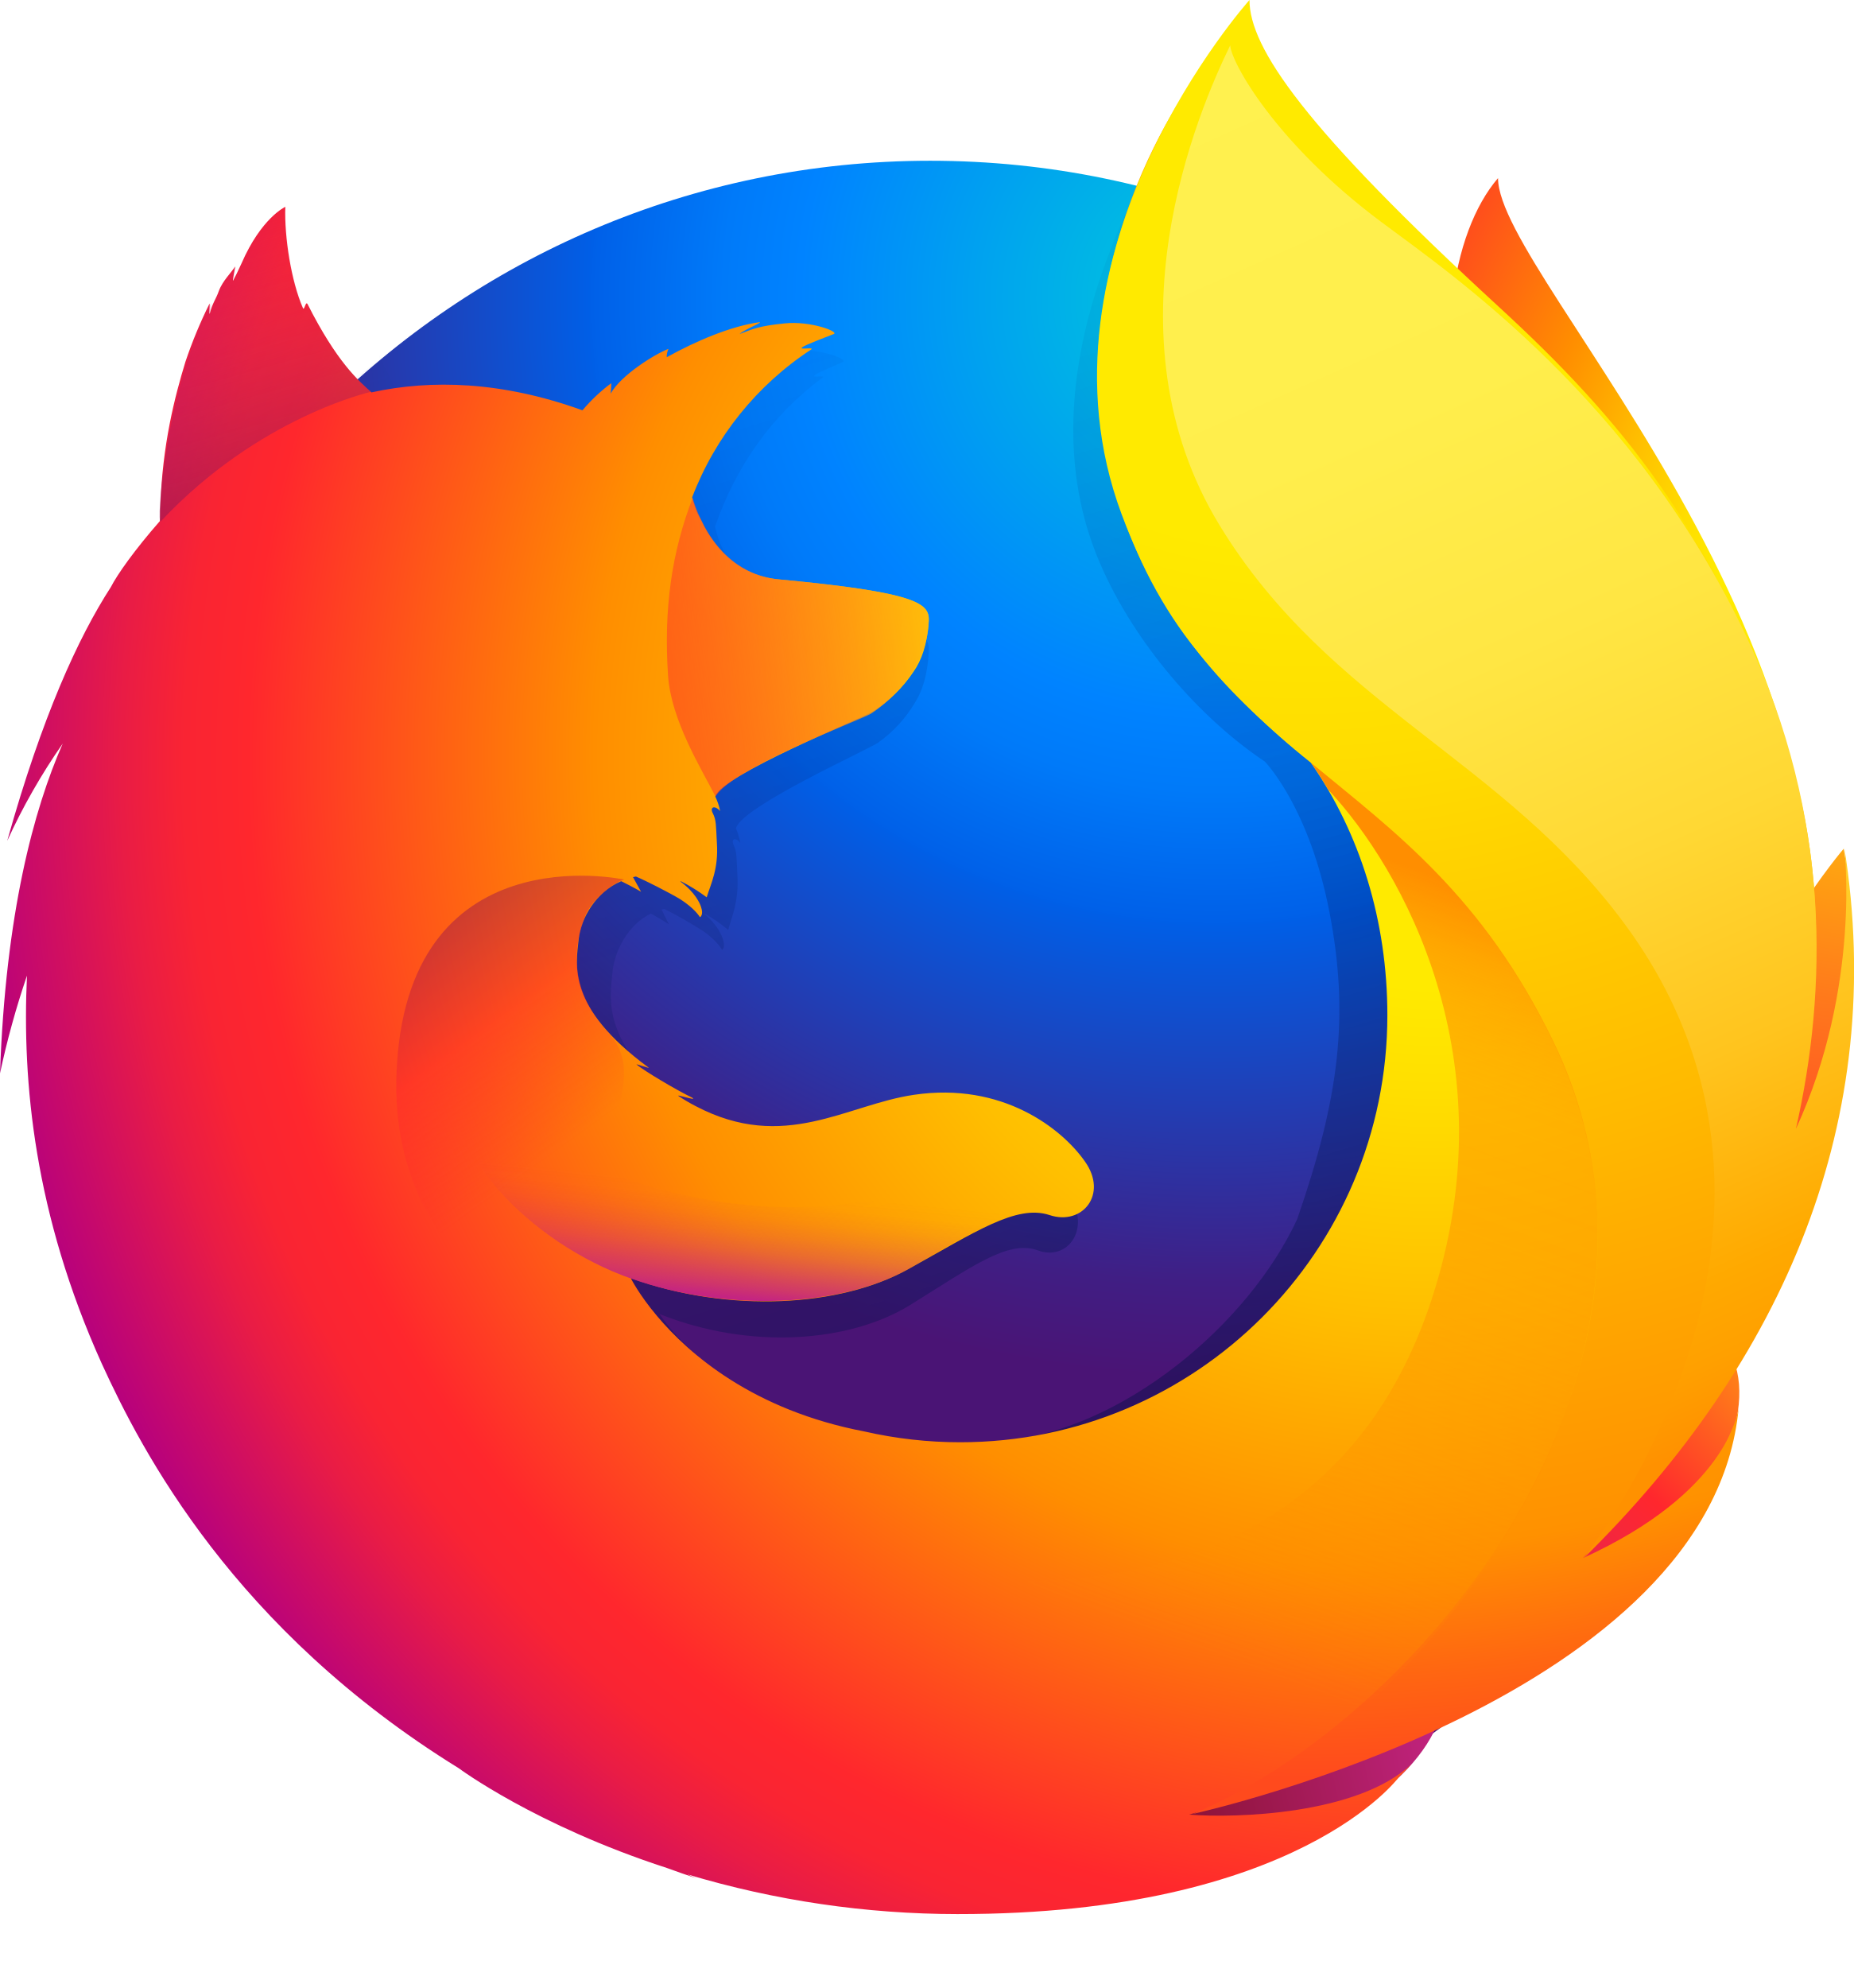
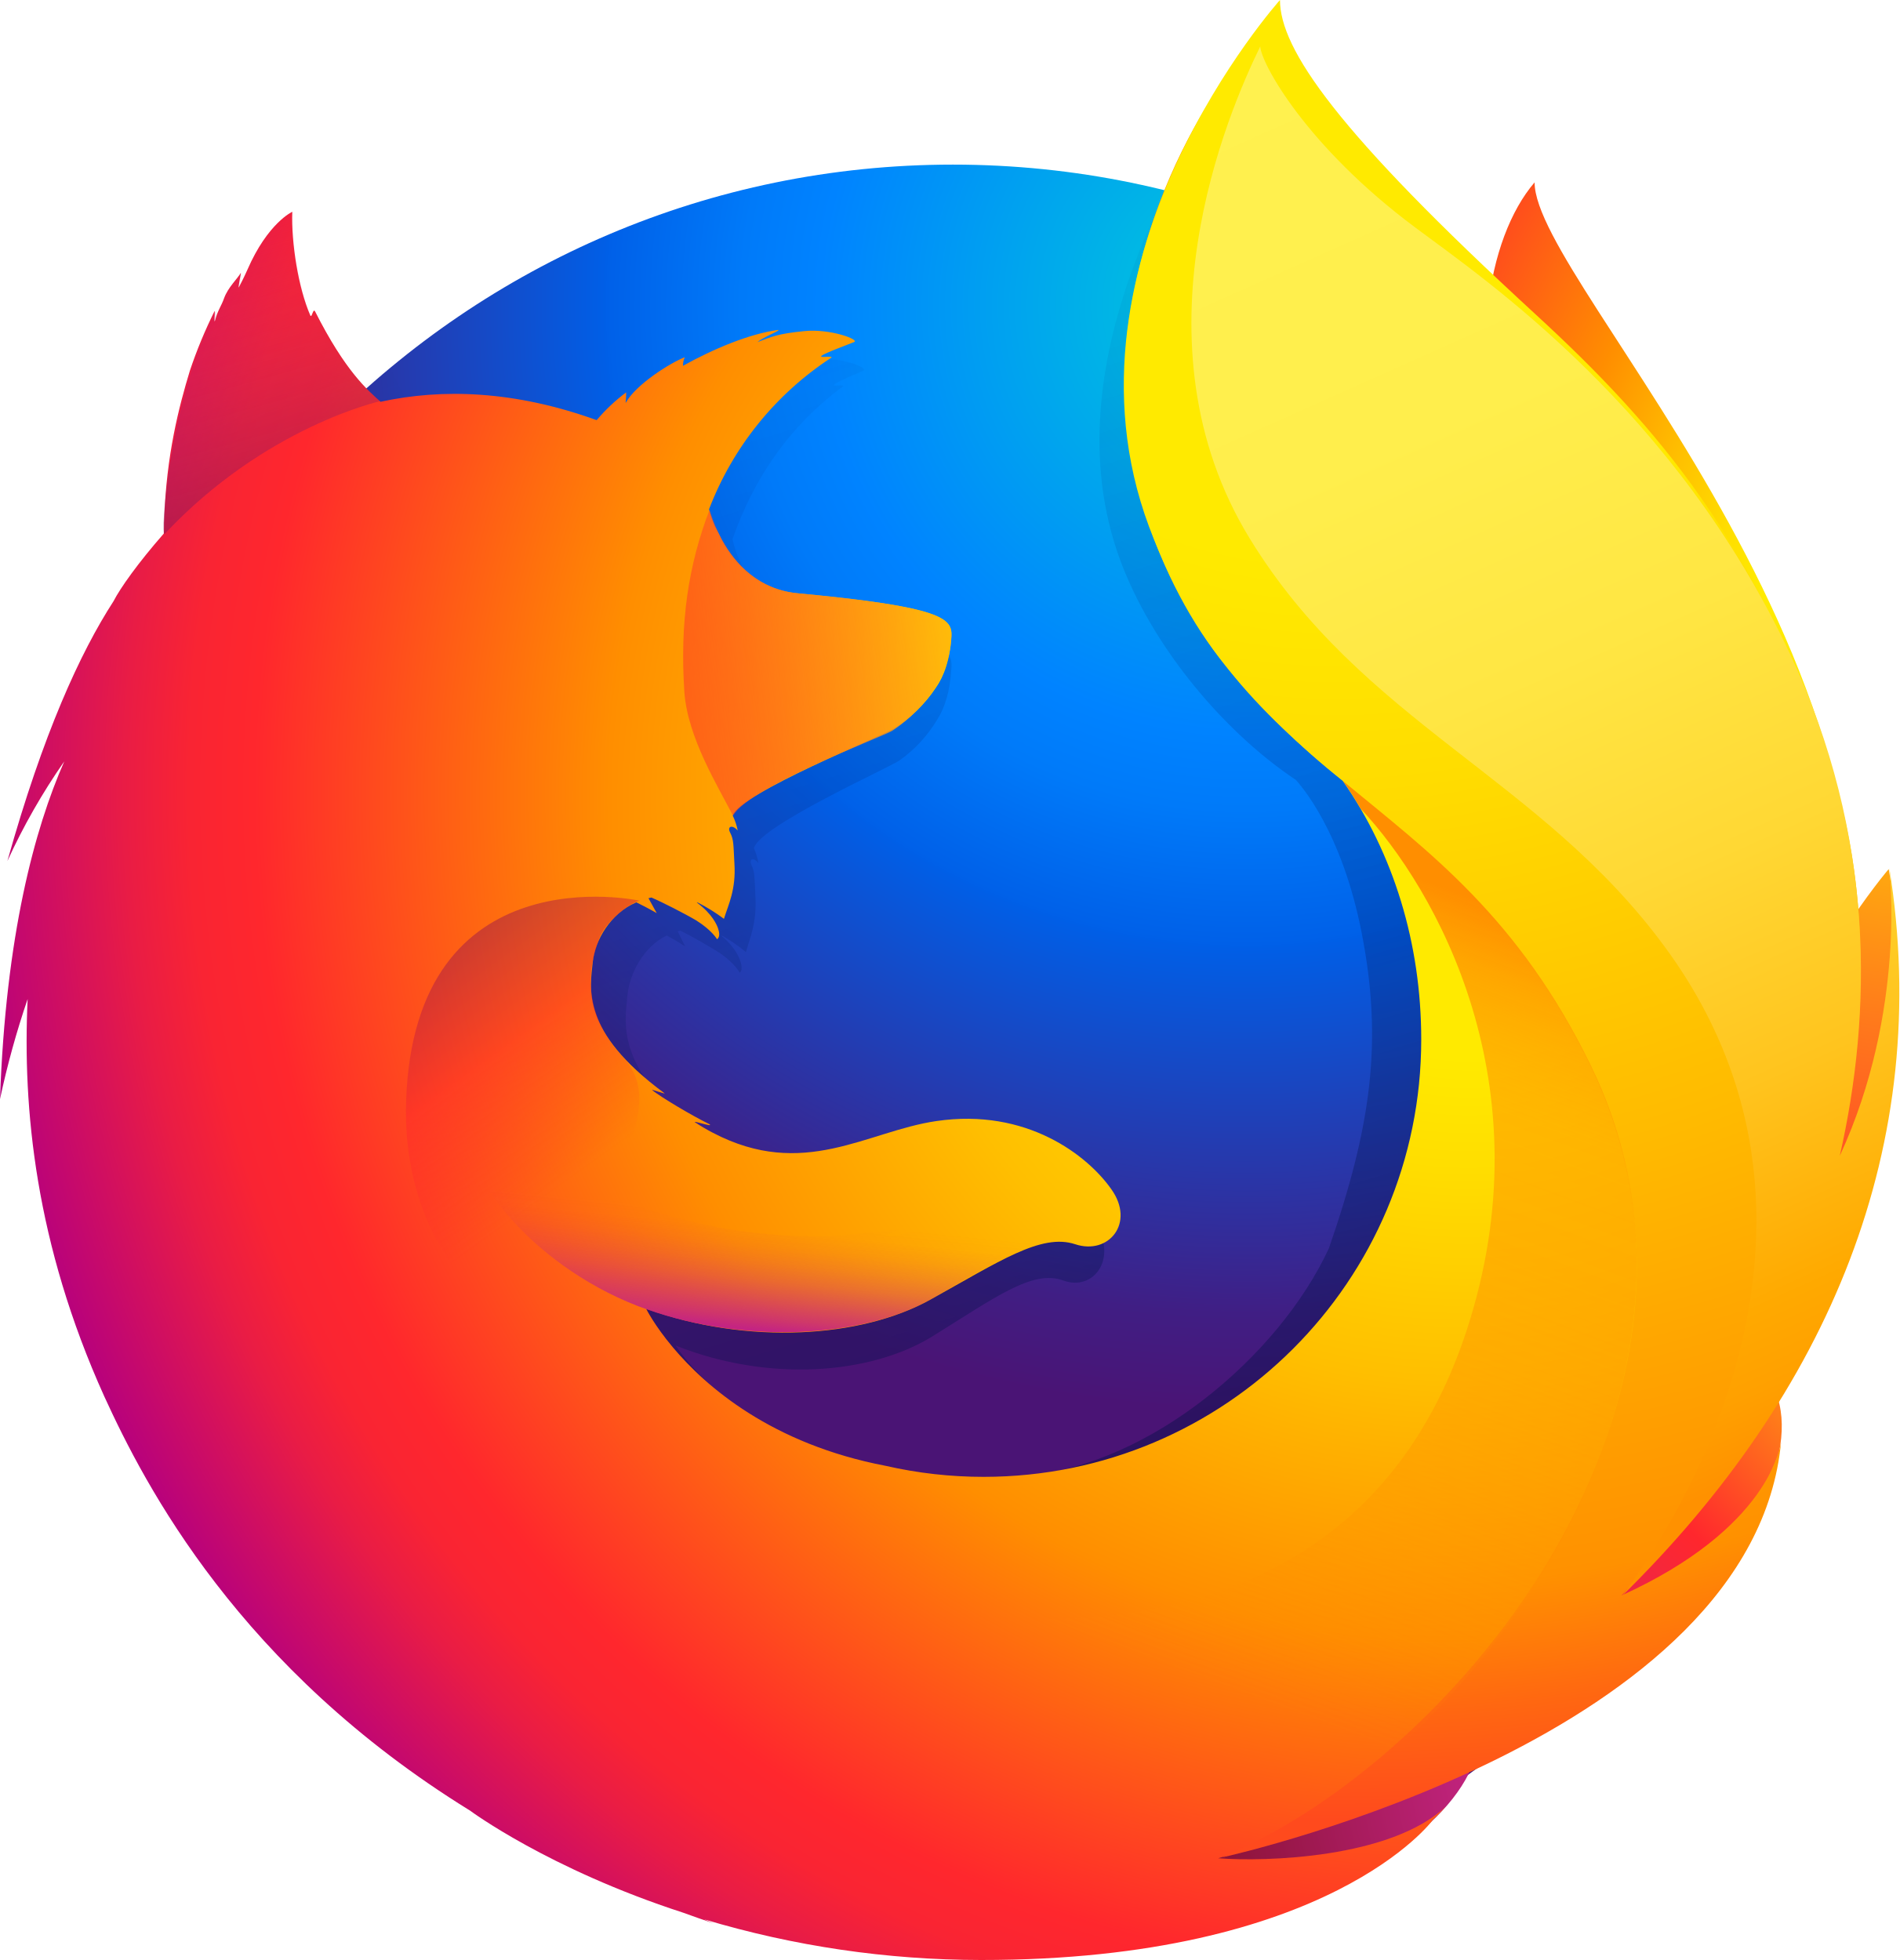
- <svg xmlns="http://www.w3.org/2000/svg" viewBox="0 0 953 1022">
-   <style>.a{fill:url(#r)}.b{fill:url(#r1)}.c{fill:url(#l)}.d{fill:url(#r2)}.e{fill:url(#r3)}.f{fill:url(#r4)}.g{fill:url(#r5)}.h{fill:url(#r6)}.j{fill:url(#l2)}.k{fill:url(#l3)}.m{fill:url(#l4)}.n{fill:url(#l5)}.o{fill:url(#l6)}.q{fill:url(#l7)}</style>
-   <radialGradient id="r" cx="-14515.52" cy="-8331.08" r="450.88" fx="-14544.28" gradientTransform="matrix(0.76, 0.03, -0.05, 1.12, 11552.47, 10070.53)" gradientUnits="userSpaceOnUse">
-     <stop offset=".1" stop-color="#ffea00" />
-     <stop offset=".17" stop-color="#ffde00" />
-     <stop offset=".28" stop-color="#ffbf00" />
-     <stop offset=".43" stop-color="#ff8e00" />
-     <stop offset=".77" stop-color="#ff272d" />
-     <stop offset=".87" stop-color="#e0255a" />
-     <stop offset=".95" stop-color="#cc2477" />
-     <stop offset="1" stop-color="#c42482" />
-   </radialGradient>
-   <radialGradient id="r1" cx="-7564.67" cy="-7923.61" r="791.23" gradientTransform="translate(9929.85 9899.41) scale(1.23 1.23)" gradientUnits="userSpaceOnUse">
-     <stop offset="0" stop-color="#00ccda" />
-     <stop offset=".22" stop-color="#0083ff" />
-     <stop offset=".26" stop-color="#007af9" />
-     <stop offset=".33" stop-color="#0060e8" />
-     <stop offset=".33" stop-color="#005fe7" />
-     <stop offset=".44" stop-color="#2639ad" />
-     <stop offset=".52" stop-color="#401e84" />
-     <stop offset=".57" stop-color="#4a1475" />
-   </radialGradient>
-   <linearGradient id="l" x1="540.67" x2="349.23" y1="729.19" y2="102.96" gradientUnits="userSpaceOnUse">
-     <stop offset="0" stop-color="#000f43" stop-opacity=".4" />
-     <stop offset=".48" stop-color="#001962" stop-opacity=".17" />
-     <stop offset="1" stop-color="#002079" stop-opacity="0" />
-   </linearGradient>
-   <radialGradient id="r2" cx="-8295.94" cy="-6518.56" r="266.89" gradientTransform="matrix(1.22, 0.12, -0.12, 1.22, 10303.7, 9601.96)" gradientUnits="userSpaceOnUse">
-     <stop offset="0" stop-color="#ffea00" />
-     <stop offset=".5" stop-color="#ff272d" />
-     <stop offset="1" stop-color="#c42482" />
-   </radialGradient>
-   <radialGradient id="r3" cx="-8320.09" cy="-6774.47" r="445.68" gradientTransform="matrix(1.22, 0.12, -0.12, 1.22, 10303.7, 9601.96)" gradientUnits="userSpaceOnUse">
-     <stop offset="0" stop-color="#ffe900" />
-     <stop offset=".16" stop-color="#ffaf0e" />
-     <stop offset=".32" stop-color="#ff7a1b" />
-     <stop offset=".47" stop-color="#ff4e26" />
-     <stop offset=".62" stop-color="#ff2c2e" />
-     <stop offset=".76" stop-color="#ff1434" />
-     <stop offset=".89" stop-color="#ff0538" />
-     <stop offset="1" stop-color="#ff0039" />
-   </radialGradient>
-   <radialGradient id="r4" cx="-8257.05" cy="-6361.33" r="408.96" gradientTransform="matrix(1.22, 0.12, -0.12, 1.22, 10303.7, 9601.96)" gradientUnits="userSpaceOnUse">
-     <stop offset="0" stop-color="#ff272d" />
-     <stop offset=".5" stop-color="#c42482" />
-     <stop offset=".99" stop-color="#620700" />
-   </radialGradient>
-   <radialGradient id="r5" cx="715.19" cy="394.04" r="782.18" fx="743.17" fy="380.21" gradientUnits="userSpaceOnUse">
-     <stop offset=".16" stop-color="#ffea00" />
-     <stop offset=".23" stop-color="#ffde00" />
-     <stop offset=".37" stop-color="#ffbf00" />
-     <stop offset=".54" stop-color="#ff8e00" />
-     <stop offset=".76" stop-color="#ff272d" />
-     <stop offset=".8" stop-color="#f92433" />
-     <stop offset=".84" stop-color="#e91c45" />
-     <stop offset=".89" stop-color="#cf0e62" />
-     <stop offset=".94" stop-color="#b5007f" />
-   </radialGradient>
-   <radialGradient id="r6" cx="670.34" cy="31.29" r="891.45" gradientUnits="userSpaceOnUse">
-     <stop offset=".28" stop-color="#ffea00" />
-     <stop offset=".4" stop-color="#fd0" />
-     <stop offset=".63" stop-color="#ffba00" />
-     <stop offset=".86" stop-color="#ff9100" />
-     <stop offset=".93" stop-color="#ff6711" />
-     <stop offset=".99" stop-color="#ff4a1d" />
-   </radialGradient>
-   <linearGradient id="l2" x1="-8979.65" x2="-8672.62" y1="-6679.74" y2="-6758" gradientTransform="matrix(1.22, 0.12, -0.12, 1.22, 10303.7, 9601.96)" gradientUnits="userSpaceOnUse">
-     <stop offset="0" stop-color="#c42482" stop-opacity=".5" />
-     <stop offset=".47" stop-color="#ff272d" stop-opacity=".5" />
-     <stop offset=".49" stop-color="#ff2c2c" stop-opacity=".51" />
-     <stop offset=".68" stop-color="#ff7a1a" stop-opacity=".72" />
-     <stop offset=".83" stop-color="#ffb20d" stop-opacity=".87" />
-     <stop offset=".94" stop-color="#ffd605" stop-opacity=".96" />
-     <stop offset="1" stop-color="#ffe302" />
-   </linearGradient>
-   <linearGradient id="l3" x1="210.35" x2="155.78" y1="-1084.01" y2="-1223.86" gradientTransform="matrix(0.99, 0.1, -0.1, 0.99, -174.07, 1317.43)" gradientUnits="userSpaceOnUse">
-     <stop offset="0" stop-color="#891551" stop-opacity=".6" />
-     <stop offset="1" stop-color="#c42482" stop-opacity="0" />
-   </linearGradient>
-   <linearGradient id="l4" x1="-12.96" x2="81.15" y1="716.83" y2="823.71" gradientTransform="matrix(0.99, 0.1, -0.1, 0.99, 305.06, -242.98)" gradientUnits="userSpaceOnUse">
-     <stop offset=".01" stop-color="#891551" stop-opacity=".5" />
-     <stop offset=".48" stop-color="#ff272d" stop-opacity=".5" />
-     <stop offset="1" stop-color="#ff272d" stop-opacity="0" />
-   </linearGradient>
-   <linearGradient id="l5" x1="165.1" x2="165.17" y1="902.62" y2="827.84" gradientTransform="matrix(0.99, 0.1, -0.1, 0.99, 305.06, -242.98)" gradientUnits="userSpaceOnUse">
-     <stop offset="0" stop-color="#c42482" />
-     <stop offset=".08" stop-color="#c42482" stop-opacity=".81" />
-     <stop offset=".21" stop-color="#c42482" stop-opacity=".57" />
-     <stop offset=".33" stop-color="#c42482" stop-opacity=".36" />
-     <stop offset=".45" stop-color="#c42482" stop-opacity=".2" />
-     <stop offset=".56" stop-color="#c42482" stop-opacity=".09" />
-     <stop offset=".67" stop-color="#c42482" stop-opacity=".02" />
-     <stop offset=".77" stop-color="#c42482" stop-opacity="0" />
-   </linearGradient>
-   <linearGradient id="l6" x1="620.53" x2="926.19" y1="36.12" y2="719.61" gradientUnits="userSpaceOnUse">
-     <stop offset="0" stop-color="#fff14f" />
-     <stop offset=".27" stop-color="#ffee4c" />
-     <stop offset=".45" stop-color="#ffe643" />
-     <stop offset=".61" stop-color="#ffd834" />
-     <stop offset=".76" stop-color="#ffc41e" />
-     <stop offset=".89" stop-color="#ffab02" />
-     <stop offset=".9" stop-color="#ffa900" />
-     <stop offset=".95" stop-color="#ffa000" />
-     <stop offset="1" stop-color="#ff9100" />
-   </linearGradient>
-   <linearGradient id="l7" x1="680.88" x2="536.1" y1="429.21" y2="817.96" gradientUnits="userSpaceOnUse">
-     <stop offset="0" stop-color="#ff8e00" />
-     <stop offset=".04" stop-color="#ff8e00" stop-opacity=".86" />
-     <stop offset=".08" stop-color="#ff8e00" stop-opacity=".73" />
-     <stop offset=".13" stop-color="#ff8e00" stop-opacity=".63" />
-     <stop offset=".18" stop-color="#ff8e00" stop-opacity=".56" />
-     <stop offset=".23" stop-color="#ff8e00" stop-opacity=".51" />
-     <stop offset=".28" stop-color="#ff8e00" stop-opacity=".5" />
-     <stop offset=".39" stop-color="#ff8e00" stop-opacity=".48" />
-     <stop offset=".52" stop-color="#ff8e00" stop-opacity=".42" />
-     <stop offset=".68" stop-color="#ff8e00" stop-opacity=".31" />
-     <stop offset=".84" stop-color="#ff8e00" stop-opacity=".17" />
-     <stop offset="1" stop-color="#ff8e00" stop-opacity="0" />
-   </linearGradient>
-   <path d="M770.28,91.56c-23.95,27.88-35.1,90.64-10.82,154.26s61.5,49.8,84.7,114.67c30.62,85.6,16.37,200.59,16.37,200.59s36.81,106.61,62.47-6.63C979.79,341.74,770.28,143.94,770.28,91.56Z" class="a" />
-   <path d="M478.07,974.64c245.24,0,443.9-199.74,443.9-446s-198.66-446-443.66-446S34.65,282.32,34.65,528.61C34.18,775.14,233.07,974.64,478.07,974.64Z" class="b" />
-   <path d="M810.67,803.64a246.89,246.89,0,0,1-30.12,18.18,704,704,0,0,0,38.3-63c9.46-10.47,18.13-20.65,25.19-31.65,3.44-5.41,7.31-12.08,11.42-19.82,24.92-44.9,52.4-117.56,53.18-192.2V515c0-1.84,0-3.67,0-5.51a257.6,257.6,0,0,0-5.71-55.75c.2,1.43.38,2.86.56,4.29-.22-1.1-.41-2.21-.64-3.31.37,2,.66,4,1,6,5.09,43.22,1.47,85.37-16.68,116.45-.29.45-.58.88-.87,1.32,9.41-47.23,12.56-99.39,2.09-151.6,0,0-4.19-25.38-35.38-102.44-18-44.35-49.83-80.72-78-107.21-24.69-30.55-47.11-51-59.47-64.06-25.82-27.19-36.64-47.57-41.09-60.87-3.85-1.93-53.14-49.81-57.05-51.63-21.51,33.35-89.16,137.67-57,235.15,14.58,44.17,51.47,90,90.07,115.74,1.69,1.94,23,25,33.09,77.16,10.45,53.85,5,95.86-16.54,158-25.29,54.51-90.07,108.39-150.72,113.9-129.67,11.78-177.15-65.11-177.15-65.11,46.34,18.52,97.57,14.65,128.72-4.56,31.4-19.43,50.39-33.83,65.81-28.15C548.86,648.43,561,632,550.1,615a78.5,78.5,0,0,0-79.4-34.57c-31.43,5.11-60.23,30-101.41,5.89a85.53,85.53,0,0,1-7.73-5.06c-2.71-1.79,8.83,2.72,6.13.69-8-4.35-22.2-13.84-25.88-17.22-.61-.56,6.22,2.18,5.61,1.62-38.51-31.71-33.7-53.13-32.49-66.57,1-10.75,8-24.52,19.75-30.11,5.69,3.11,9.24,5.48,9.24,5.48s-2.43-5-3.74-7.58c.46-.2.9-.15,1.36-.34,4.66,2.25,15,8.1,20.41,11.67,7.07,5,9.33,9.44,9.33,9.44s1.86-1,.48-5.37c-.5-1.78-2.65-7.45-9.65-13.17l.44,0a81.2,81.2,0,0,1,11.87,8.24c2-7.18,5.53-14.68,4.75-28.09-.48-9.43-.26-11.87-1.92-15.51-1.49-3.13.83-4.35,3.42-1.1a32.83,32.83,0,0,0-2.21-7.4l0-.24c3.23-11.24,68.25-40.46,73-43.88a67.36,67.36,0,0,0,19.13-20.8c3.62-5.76,6.34-13.85,7-26.11.36-8.84-3.76-14.73-69.51-21.62-18-1.77-28.53-14.8-34.53-26.82-1.09-2.59-2.21-4.94-3.33-7.28a58,58,0,0,1-2.56-8.43c10.75-30.87,28.81-57,55.37-76.7,1.45-1.32-5.78.34-4.34-1,1.69-1.54,12.71-6,14.79-7,2.54-1.2-10.88-6.9-22.73-5.51-12.07,1.36-14.63,2.8-21.07,5.53,2.67-2.66,11.17-6.15,9.18-6.13-13,2-29.18,9.56-43,18.12a10.73,10.73,0,0,1,.83-4.35c-6.44,2.73-22.26,13.79-26.87,23.14a44.33,44.33,0,0,0,.27-5.4,84.48,84.48,0,0,0-13.19,13.82l-.24.22c-37.36-15-70.23-16-98.05-9.28-6.09-6.11-9.06-1.64-22.91-32.07-.94-1.83.72,1.81,0,0-2.28-5.9,1.39,7.87,0,0-23.28,18.37-53.92,39.19-68.63,53.89-.18.59,17.16-4.9,0,0-6,1.72-5.6,5.28-6.51,37.5-.22,2.44,0,5.18-.22,7.38-11.75,15-19.75,27.64-22.78,34.21-15.19,26.18-31.93,67-48.15,131.55A334.36,334.36,0,0,1,75.2,398.36c-13.49,34.27-26.53,88.08-29.13,170.94a483.61,483.61,0,0,1,12.53-50.66A473,473,0,0,0,93.33,719.71c9.33,22.82,24.76,57.46,51,95.4C226.9,902,343.31,956,472.21,956,606.79,956,727.64,897.13,810.67,803.64Z" class="c" />
-   <path d="M711.1,866.71c162.87-18.86,235-186.7,142.38-190C769.85,674,634,875.61,711.1,866.71Z" class="d" />
-   <path d="M865.21,642.42C977.26,577.21,948,436.34,948,436.34s-43.25,50.24-72.62,130.32C846.4,646,797.84,681.81,865.21,642.42Z" class="e" />
-   <path d="M509.47,950.06C665.7,999.91,800,876.84,717.21,835.74,642,798.68,435.32,926.49,509.47,950.06Z" class="f" />
-   <path d="M876.85,702.23c3.8-5.36,8.94-22.53,13.48-30.21,27.58-44.52,27.78-80,27.78-80.84,16.66-83.22,15.15-117.2,4.9-180-8.25-50.6-44.32-123.09-75.57-158-32.2-36-9.51-24.25-40.69-50.52-27.33-30.29-53.82-60.29-68.25-72.36C634.22,43.09,636.57,24.58,638.58,21.42c-.34.37-.84.92-1.47,1.64C635.87,18.14,635,14,635,14s-57,57-69,152c-7.83,62,15.38,126.68,49,168a381.37,381.37,0,0,0,59,58v0c25.4,36.48,39.38,81.49,39.38,129.91,0,121.24-98.34,219.53-219.65,219.53a220.45,220.45,0,0,1-49.13-5.52C387.36,725,354.3,696.12,337.82,676.51c-9.45-11.23-13.46-19.42-13.46-19.42,51.28,18.37,108,14.53,142.47-4.52,34.75-19.26,55.77-33.55,72.84-27.92,16.82,5.61,30.21-10.67,18.2-27.54-11.77-16.85-42.4-41-87.88-34.29-34.79,5.07-66.66,29.76-112.24,5.84a96.31,96.31,0,0,1-8.55-5c-3-1.77,9.77,2.69,6.79.68-8.87-4.32-24.57-13.73-28.64-17.07-.68-.56,6.88,2.16,6.2,1.6-42.62-31.45-37.3-52.69-36-66,1.07-10.66,8.81-24.32,21.86-29.86,6.3,3.08,10.23,5.43,10.23,5.43s-2.69-4.92-4.14-7.51c.51-.19,1-.15,1.5-.34,5.16,2.23,16.58,8,22.59,11.57,7.83,4.95,10.32,9.36,10.32,9.36s2.06-1,.54-5.33c-.56-1.77-2.93-7.39-10.68-13.07l.48,0a90.85,90.85,0,0,1,13.13,8.17c2.19-7.12,6.12-14.56,5.25-27.86-.53-9.35-.28-11.78-2.12-15.39-1.65-3.1.92-4.31,3.78-1.09a30,30,0,0,0-2.44-7.34l0-.24c3.57-11.14,75.53-40.12,80.77-43.51a70.31,70.31,0,0,0,21.17-20.63c4-5.72,7-13.73,7.75-25.89.25-5.48-1.44-9.82-20.5-14-11.44-2.49-29.14-4.91-56.43-7.47-19.9-1.76-31.58-14.68-38.21-26.6-1.21-2.57-2.45-4.9-3.68-7.22a53.11,53.11,0,0,1-2.83-8.36,158.47,158.47,0,0,1,61.28-76.06c1.6-1.31-6.4.33-4.8-1,1.87-1.52,14.06-5.93,16.37-6.92,2.81-1.19-12-6.84-25.16-5.47-13.36,1.35-16.19,2.78-23.32,5.49,3-2.64,12.37-6.1,10.16-6.08-14.4,2-32.3,9.48-47.6,18a9.68,9.68,0,0,1,.92-4.31c-7.13,2.71-24.64,13.67-29.73,23a39.49,39.49,0,0,0,.29-5.35,88.68,88.68,0,0,0-14.6,13.7l-.27.22C258.14,196,221.75,195,191,201.72c-6.74-6.06-17.57-15.23-32.89-45.4-1-1.82-1.6,3.75-2.4,2-6-13.81-9.55-36.44-9-52,0,0-12.32,5.61-22.51,29.06-1.89,4.21-3.11,6.54-4.32,8.87-.56.68,1.27-7.7,1-7.24-1.77,3-6.36,7.19-8.37,12.62-1.38,4-3.32,6.27-4.56,11.29l-.29.46c-.1-1.48.37-6.08,0-5.14A236.1,236.1,0,0,0,95.34,186c-5.49,18-11.88,42.61-12.89,74.57-.24,2.42,0,5.14-.25,7.32C69.2,282.72,60.34,295.28,57,301.8c-16.81,26-35.33,66.44-53.29,130.46a319.14,319.14,0,0,1,28.54-50C17.32,416.25,2.89,469.62,0,551.8a438.52,438.52,0,0,1,13.87-50.24C11.29,556.36,17.68,624.3,52.32,701,72.89,746,120.24,837.6,235.94,909.05h0s39.36,29.3,107,51.26c5,1.81,10.06,3.6,15.23,5.33-1.62-.66-3.19-1.34-4.71-2.05A484.88,484.88,0,0,0,492.27,984c175.18.15,226.85-70.2,226.85-70.2l-.51.38q3.71-3.49,7.14-7.26C698.11,933,635,934.76,611.45,932.87c40.22-11.81,66.69-21.81,118.17-41.52q9-3.36,18.48-7.64l2.05-.94c1.25-.58,2.49-1.13,3.75-1.74a349.21,349.21,0,0,0,70.26-44c51.7-41.3,62.95-81.56,68.83-108.1-.82,2.54-3.37,8.47-5.17,12.32-13.31,28.48-42.84,46-74.91,60.95a689,689,0,0,0,42.38-62.44C865.77,729.39,869,713.15,876.85,702.23Z" class="g" />
-   <path d="M813.92,801c21.08-23.24,40-49.82,54.35-80,36.9-77.58,94-206.58,49-341.31C881.77,273.22,833,215,771.11,158.12,670.56,65.76,642.48,24.52,642.48,0c0,0-116.09,129.41-65.74,264.38s153.46,130,221.68,270.87c80.27,165.74-64.95,346.61-185,397.24,7.35-1.63,267-60.38,280.61-208.88C893.68,726.34,887.83,767.41,813.92,801Z" class="h" />
-   <path d="M477.59,319.37c.39-8.77-4.16-14.66-76.68-21.46-29.84-2.76-41.26-30.33-44.75-41.94-10.61,27.56-15,56.49-12.64,91.48,1.61,22.92,17,47.52,24.37,62,0,0,1.64-2.13,2.39-2.91,13.86-14.43,71.94-36.42,77.39-39.54C453.69,363.16,476.58,346.44,477.59,319.37Z" class="j" />
-   <path d="M158.31,156.47c-1-1.82-1.6,3.75-2.4,2-6-13.81-9.58-36.2-8.72-52,0,0-12.32,5.61-22.51,29.06-1.89,4.21-3.11,6.54-4.32,8.86-.56.68,1.27-7.7,1-7.24-1.77,3-6.36,7.19-8.35,12.38-1.65,4.24-3.35,6.52-4.61,11.77-.39,1.43.39-6.32.05-5.38C84.72,201.68,80.19,271,82.69,268,133.17,214.14,191,201.36,191,201.36c-6.15-4.53-19.53-17.63-32.7-44.89Z" class="k" />
-   <path d="M349.84,720.1c-69.72-29.77-149-71.75-146-167.14C207.92,427.35,321,452.18,321,452.18c-4.27,1-15.68,9.16-19.72,17.82-4.27,10.83-12.07,35.28,11.55,60.9,37.09,40.19-76.2,95.36,98.66,199.57,4.41,2.4-41-1.43-61.64-10.36Z" class="m" />
-   <path d="M325.07,657.5c49.44,17.21,107,14.19,141.52-4.86,23.09-12.85,52.7-33.43,70.92-28.35-15.78-6.24-27.73-9.15-42.1-9.86-2.45,0-5.38-.05-8-.32a136.23,136.23,0,0,0-15.76.86c-8.9.82-18.77,6.43-27.74,5.53-.48,0,8.7-3.77,8-3.61-4.75,1-9.92,1.21-15.37,1.88-3.47.39-6.45.82-9.89,1-103,8.73-190-55.81-190-55.81-7.41,25,33.17,74.3,88.52,93.57Z" class="n" />
-   <path d="M813.74,801.65c104.16-102.27,156.86-226.58,134.58-366,0,0,8.9,71.5-24.85,144.63,16.21-71.39,18.1-160.11-25-252C841,205.64,746.45,141.11,710.35,114.19,655.66,73.4,633,31.87,632.57,23.3c-16.34,33.48-65.77,148.2-5.31,247,56.64,92.56,145.86,120,208.33,204.95C950.67,631.67,813.74,801.65,813.74,801.65Z" class="o" />
-   <path d="M798.81,535.55C762.41,460.35,717,427.55,674,392c5,7,6.23,9.47,9,14,37.83,40.32,93.61,138.66,53.11,262.11C659.88,900.48,355,791.06,323,760.32c12.93,134.49,238,198.84,384.6,111.63C791,793,858.47,658.79,798.81,535.55Z" class="q" />
+ <svg xmlns="http://www.w3.org/2000/svg" viewBox="0 0 953.37 984">
+   <defs>
+     <radialGradient id="radial-gradient" cx="-14491.11" cy="9293.72" fx="-14519.876" r="450.88" gradientTransform="matrix(0.76, 0.03, 0.05, -1.12, 11485.79, 11147.95)" gradientUnits="userSpaceOnUse">
+       <stop offset="0.1" stop-color="#ffea00" />
+       <stop offset="0.17" stop-color="#ffde00" />
+       <stop offset="0.28" stop-color="#ffbf00" />
+       <stop offset="0.43" stop-color="#ff8e00" />
+       <stop offset="0.77" stop-color="#ff272d" />
+       <stop offset="0.87" stop-color="#e0255a" />
+       <stop offset="0.95" stop-color="#cc2477" />
+       <stop offset="1" stop-color="#c42482" />
+     </radialGradient>
+     <radialGradient id="radial-gradient-2" cx="-7587.48" cy="8863.48" r="791.23" gradientTransform="matrix(1.23, 0, 0, -1.23, 9957.91, 11055.45)" gradientUnits="userSpaceOnUse">
+       <stop offset="0" stop-color="#00ccda" />
+       <stop offset="0.22" stop-color="#0083ff" />
+       <stop offset="0.26" stop-color="#007af9" />
+       <stop offset="0.33" stop-color="#0060e8" />
+       <stop offset="0.33" stop-color="#005fe7" />
+       <stop offset="0.44" stop-color="#2639ad" />
+       <stop offset="0.52" stop-color="#401e84" />
+       <stop offset="0.57" stop-color="#4a1475" />
+     </radialGradient>
+     <linearGradient id="linear-gradient" x1="540.64" y1="254.8" x2="349.2" y2="881.03" gradientTransform="matrix(1, 0, 0, -1, 0, 984)" gradientUnits="userSpaceOnUse">
+       <stop offset="0" stop-color="#000f43" stop-opacity="0.4" />
+       <stop offset="0.48" stop-color="#001962" stop-opacity="0.17" />
+       <stop offset="1" stop-color="#002079" stop-opacity="0" />
+     </linearGradient>
+     <radialGradient id="radial-gradient-3" cx="-8337.74" cy="7467.89" r="266.89" gradientTransform="matrix(1.22, 0.12, 0.12, -1.22, 10240.78, 10765.16)" gradientUnits="userSpaceOnUse">
+       <stop offset="0" stop-color="#ffea00" />
+       <stop offset="0.5" stop-color="#ff272d" />
+       <stop offset="1" stop-color="#c42482" />
+     </radialGradient>
+     <radialGradient id="radial-gradient-4" cx="-8361.89" cy="7723.8" r="445.68" gradientTransform="matrix(1.22, 0.12, 0.12, -1.22, 10240.78, 10765.16)" gradientUnits="userSpaceOnUse">
+       <stop offset="0" stop-color="#ffe900" />
+       <stop offset="0.16" stop-color="#ffaf0e" />
+       <stop offset="0.32" stop-color="#ff7a1b" />
+       <stop offset="0.47" stop-color="#ff4e26" />
+       <stop offset="0.62" stop-color="#ff2c2e" />
+       <stop offset="0.76" stop-color="#ff1434" />
+       <stop offset="0.89" stop-color="#ff0538" />
+       <stop offset="1" stop-color="#ff0039" />
+     </radialGradient>
+     <radialGradient id="radial-gradient-5" cx="-8298.85" cy="7310.66" r="408.96" gradientTransform="matrix(1.22, 0.12, 0.12, -1.22, 10240.78, 10765.16)" gradientUnits="userSpaceOnUse">
+       <stop offset="0" stop-color="#ff272d" />
+       <stop offset="0.5" stop-color="#c42482" />
+       <stop offset="0.99" stop-color="#620700" />
+     </radialGradient>
+     <radialGradient id="radial-gradient-6" cx="715.19" cy="589.96" fx="743.167" fy="576.132" r="782.18" gradientTransform="matrix(1, 0, 0, -1, 0, 984)" gradientUnits="userSpaceOnUse">
+       <stop offset="0.16" stop-color="#ffea00" />
+       <stop offset="0.23" stop-color="#ffde00" />
+       <stop offset="0.37" stop-color="#ffbf00" />
+       <stop offset="0.54" stop-color="#ff8e00" />
+       <stop offset="0.76" stop-color="#ff272d" />
+       <stop offset="0.8" stop-color="#f92433" />
+       <stop offset="0.84" stop-color="#e91c45" />
+       <stop offset="0.89" stop-color="#cf0e62" />
+       <stop offset="0.94" stop-color="#b5007f" />
+     </radialGradient>
+     <radialGradient id="radial-gradient-7" cx="670.34" cy="952.71" r="891.45" gradientTransform="matrix(1, 0, 0, -1, 0, 984)" gradientUnits="userSpaceOnUse">
+       <stop offset="0.28" stop-color="#ffea00" />
+       <stop offset="0.4" stop-color="#fd0" />
+       <stop offset="0.63" stop-color="#ffba00" />
+       <stop offset="0.86" stop-color="#ff9100" />
+       <stop offset="0.93" stop-color="#ff6711" />
+       <stop offset="0.99" stop-color="#ff4a1d" />
+     </radialGradient>
+     <linearGradient id="linear-gradient-2" x1="-9023.45" y1="7636.92" x2="-8716.42" y2="7715.18" gradientTransform="matrix(1.22, 0.12, 0.12, -1.22, 10240.78, 10765.16)" gradientUnits="userSpaceOnUse">
+       <stop offset="0" stop-color="#c42482" stop-opacity="0.5" />
+       <stop offset="0.47" stop-color="#ff272d" stop-opacity="0.5" />
+       <stop offset="0.49" stop-color="#ff2c2c" stop-opacity="0.51" />
+       <stop offset="0.68" stop-color="#ff7a1a" stop-opacity="0.72" />
+       <stop offset="0.83" stop-color="#ffb20d" stop-opacity="0.87" />
+       <stop offset="0.94" stop-color="#ffd605" stop-opacity="0.96" />
+       <stop offset="1" stop-color="#ffe302" />
+     </linearGradient>
+     <linearGradient id="linear-gradient-3" x1="188.87" y1="2081.23" x2="134.3" y2="2221.08" gradientTransform="matrix(0.99, 0.1, 0.1, -0.99, -250.09, 2306.15)" gradientUnits="userSpaceOnUse">
+       <stop offset="0" stop-color="#891551" stop-opacity="0.6" />
+       <stop offset="1" stop-color="#c42482" stop-opacity="0" />
+     </linearGradient>
+     <linearGradient id="linear-gradient-4" x1="-38.43" y1="278.04" x2="55.68" y2="171.16" gradientTransform="matrix(0.99, 0.1, 0.1, -0.99, 229.04, 745.74)" gradientUnits="userSpaceOnUse">
+       <stop offset="0.01" stop-color="#891551" stop-opacity="0.5" />
+       <stop offset="0.48" stop-color="#ff272d" stop-opacity="0.5" />
+       <stop offset="1" stop-color="#ff272d" stop-opacity="0" />
+     </linearGradient>
+     <linearGradient id="linear-gradient-5" x1="142.46" y1="93.68" x2="142.53" y2="168.46" gradientTransform="matrix(0.99, 0.1, 0.1, -0.99, 229.04, 745.74)" gradientUnits="userSpaceOnUse">
+       <stop offset="0" stop-color="#c42482" />
+       <stop offset="0.08" stop-color="#c42482" stop-opacity="0.81" />
+       <stop offset="0.21" stop-color="#c42482" stop-opacity="0.57" />
+       <stop offset="0.33" stop-color="#c42482" stop-opacity="0.36" />
+       <stop offset="0.45" stop-color="#c42482" stop-opacity="0.2" />
+       <stop offset="0.56" stop-color="#c42482" stop-opacity="0.09" />
+       <stop offset="0.67" stop-color="#c42482" stop-opacity="0.02" />
+       <stop offset="0.77" stop-color="#c42482" stop-opacity="0" />
+     </linearGradient>
+     <linearGradient id="linear-gradient-6" x1="620.52" y1="947.88" x2="926.18" y2="264.39" gradientTransform="matrix(1, 0, 0, -1, 0, 984)" gradientUnits="userSpaceOnUse">
+       <stop offset="0" stop-color="#fff14f" />
+       <stop offset="0.27" stop-color="#ffee4c" />
+       <stop offset="0.45" stop-color="#ffe643" />
+       <stop offset="0.61" stop-color="#ffd834" />
+       <stop offset="0.76" stop-color="#ffc41e" />
+       <stop offset="0.89" stop-color="#ffab02" />
+       <stop offset="0.9" stop-color="#ffa900" />
+       <stop offset="0.95" stop-color="#ffa000" />
+       <stop offset="1" stop-color="#ff9100" />
+     </linearGradient>
+     <linearGradient id="linear-gradient-7" x1="680.88" y1="554.79" x2="536.1" y2="166.04" gradientTransform="matrix(1, 0, 0, -1, 0, 984)" gradientUnits="userSpaceOnUse">
+       <stop offset="0" stop-color="#ff8e00" />
+       <stop offset="0.04" stop-color="#ff8e00" stop-opacity="0.86" />
+       <stop offset="0.08" stop-color="#ff8e00" stop-opacity="0.73" />
+       <stop offset="0.13" stop-color="#ff8e00" stop-opacity="0.63" />
+       <stop offset="0.18" stop-color="#ff8e00" stop-opacity="0.56" />
+       <stop offset="0.23" stop-color="#ff8e00" stop-opacity="0.51" />
+       <stop offset="0.28" stop-color="#ff8e00" stop-opacity="0.5" />
+       <stop offset="0.39" stop-color="#ff8e00" stop-opacity="0.48" />
+       <stop offset="0.52" stop-color="#ff8e00" stop-opacity="0.42" />
+       <stop offset="0.68" stop-color="#ff8e00" stop-opacity="0.31" />
+       <stop offset="0.84" stop-color="#ff8e00" stop-opacity="0.17" />
+       <stop offset="1" stop-color="#ff8e00" stop-opacity="0" />
+     </linearGradient>
+   </defs>
+   <g id="Layer_2" data-name="Layer 2">
+     <g id="Layer_1-2" data-name="Layer 1">
+       <g id="Layer_2-2" data-name="Layer 2">
+         <g id="Firefox_-_Large" data-name="Firefox - Large">
+           <path d="M770.28,91.56c-23.95,27.88-35.1,90.64-10.82,154.26s61.5,49.8,84.7,114.67c30.62,85.6,16.37,200.59,16.37,200.59s36.81,106.61,62.47-6.63C979.79,341.74,770.28,143.94,770.28,91.56Z" style="fill:url(#radial-gradient)" />
+           <path id="_Path_" data-name=" Path " d="M478.07,974.64c245.24,0,443.9-199.74,443.9-446s-198.66-446-443.66-446S34.65,282.32,34.65,528.61C34.18,775.14,233.07,974.64,478.07,974.64Z" style="fill:url(#radial-gradient-2)" />
+           <path d="M810.67,803.64a246.8,246.8,0,0,1-30.12,18.18,705.31,705.31,0,0,0,38.3-63c9.46-10.47,18.13-20.65,25.19-31.65,3.44-5.41,7.31-12.08,11.42-19.82,24.92-44.9,52.4-117.56,53.18-192.2v-5.66a257.25,257.25,0,0,0-5.71-55.75c.2,1.43.38,2.86.56,4.29-.22-1.1-.41-2.21-.64-3.31.37,2,.66,4,1,6,5.09,43.22,1.47,85.37-16.68,116.45-.29.45-.58.88-.87,1.32,9.41-47.23,12.56-99.39,2.09-151.6,0,0-4.19-25.38-35.38-102.44-18-44.35-49.83-80.72-78-107.21-24.69-30.55-47.11-51-59.47-64.06C689.72,126,678.9,105.61,674.45,92.31c-3.85-1.93-53.14-49.81-57.05-51.63-21.51,33.35-89.16,137.67-57,235.15,14.58,44.17,51.47,90,90.07,115.74,1.69,1.94,23,25,33.09,77.16,10.45,53.85,5,95.86-16.54,158C641.73,681.24,577,735.12,516.3,740.63c-129.67,11.78-177.15-65.11-177.15-65.11C385.49,694,436.72,690.17,467.87,671c31.4-19.43,50.39-33.83,65.81-28.15C548.86,648.43,561,632,550.1,615a78.5,78.5,0,0,0-79.4-34.57c-31.43,5.11-60.23,30-101.41,5.89a86.29,86.29,0,0,1-7.73-5.06c-2.71-1.79,8.83,2.72,6.13.69-8-4.35-22.2-13.84-25.88-17.22-.61-.56,6.22,2.18,5.61,1.62-38.51-31.71-33.7-53.13-32.49-66.57,1-10.75,8-24.52,19.75-30.11,5.69,3.11,9.24,5.48,9.24,5.48s-2.43-5-3.74-7.58c.46-.2.9-.15,1.36-.34,4.66,2.25,15,8.1,20.41,11.67,7.07,5,9.33,9.44,9.33,9.44s1.86-1,.48-5.37c-.5-1.78-2.65-7.45-9.65-13.17h.44A81.61,81.61,0,0,1,374.42,478c2-7.18,5.53-14.68,4.75-28.09-.48-9.43-.26-11.87-1.92-15.51-1.49-3.13.83-4.35,3.42-1.1a32.5,32.5,0,0,0-2.21-7.4v-.24c3.23-11.24,68.25-40.46,73-43.88A67.2,67.2,0,0,0,470.59,361c3.62-5.76,6.34-13.85,7-26.11.36-8.84-3.76-14.73-69.51-21.62-18-1.77-28.53-14.8-34.53-26.82-1.09-2.59-2.21-4.94-3.33-7.28a57.68,57.68,0,0,1-2.56-8.43c10.75-30.87,28.81-57,55.37-76.7,1.45-1.32-5.78.34-4.34-1,1.69-1.54,12.71-6,14.79-7,2.54-1.2-10.88-6.9-22.73-5.51-12.07,1.36-14.63,2.8-21.07,5.53,2.67-2.66,11.17-6.15,9.18-6.13-13,2-29.18,9.56-43,18.12a10.66,10.66,0,0,1,.83-4.35c-6.44,2.73-22.26,13.79-26.87,23.14a44.29,44.29,0,0,0,.27-5.4,84.17,84.17,0,0,0-13.19,13.82l-.24.22c-37.36-15-70.23-16-98.05-9.28-6.09-6.11-9.06-1.64-22.91-32.07-.94-1.83.72,1.81,0,0-2.28-5.9,1.39,7.87,0,0-23.28,18.37-53.92,39.19-68.63,53.89-.18.59,17.16-4.9,0,0-6,1.72-5.6,5.28-6.51,37.5-.22,2.44,0,5.18-.22,7.38-11.75,15-19.75,27.64-22.78,34.21-15.19,26.18-31.93,67-48.15,131.55A334.82,334.82,0,0,1,75.2,398.36C61.71,432.63,48.67,486.44,46.07,569.3A482.08,482.08,0,0,1,58.6,518.64,473,473,0,0,0,93.33,719.71c9.33,22.82,24.76,57.46,51,95.4C226.9,902,343.31,956,472.21,956,606.79,956,727.64,897.13,810.67,803.64Z" style="fill:url(#linear-gradient)" />
+           <path d="M711.1,866.71c162.87-18.86,235-186.7,142.38-190C769.85,674,634,875.61,711.1,866.71Z" style="fill:url(#radial-gradient-3)" />
+           <path d="M865.21,642.42C977.26,577.21,948,436.34,948,436.34s-43.25,50.24-72.62,130.32C846.4,646,797.84,681.81,865.21,642.42Z" style="fill:url(#radial-gradient-4)" />
+           <path d="M509.47,950.06C665.7,999.91,800,876.84,717.21,835.74,642,798.68,435.32,926.49,509.47,950.06Z" style="fill:url(#radial-gradient-5)" />
+           <path d="M876.85,702.23c3.8-5.36,8.94-22.53,13.48-30.21,27.58-44.52,27.78-80,27.78-80.84,16.66-83.22,15.15-117.2,4.9-180-8.25-50.6-44.32-123.09-75.57-158-32.2-36-9.51-24.25-40.69-50.52-27.33-30.29-53.82-60.29-68.25-72.36C634.22,43.09,636.57,24.58,638.58,21.42c-.34.37-.84.92-1.47,1.64C635.87,18.14,635,14,635,14s-57,57-69,152c-7.83,62,15.38,126.68,49,168a381.62,381.62,0,0,0,59,58h0c25.4,36.48,39.38,81.49,39.38,129.91,0,121.24-98.34,219.53-219.65,219.53a220.14,220.14,0,0,1-49.13-5.52c-57.24-10.92-90.3-39.8-106.78-59.41-9.45-11.23-13.46-19.42-13.46-19.42,51.28,18.37,108,14.53,142.47-4.52,34.75-19.26,55.77-33.55,72.84-27.92,16.82,5.61,30.21-10.67,18.2-27.54-11.77-16.85-42.4-41-87.88-34.29-34.79,5.07-66.66,29.76-112.24,5.84a97.34,97.34,0,0,1-8.55-5c-3-1.77,9.77,2.69,6.79.68-8.87-4.32-24.57-13.73-28.64-17.07-.68-.56,6.88,2.16,6.2,1.6-42.62-31.45-37.3-52.69-36-66,1.07-10.66,8.81-24.32,21.86-29.86,6.3,3.08,10.23,5.43,10.23,5.43s-2.69-4.92-4.14-7.51c.51-.19,1-.15,1.5-.34,5.16,2.23,16.58,8,22.59,11.57,7.83,4.95,10.32,9.36,10.32,9.36s2.06-1,.54-5.33c-.56-1.77-2.93-7.39-10.68-13.07h.48a91.65,91.65,0,0,1,13.13,8.17c2.19-7.12,6.12-14.56,5.25-27.86-.53-9.35-.28-11.78-2.12-15.39-1.65-3.1.92-4.31,3.78-1.09a29.73,29.73,0,0,0-2.44-7.34v-.24c3.57-11.14,75.53-40.12,80.77-43.51a70.24,70.24,0,0,0,21.17-20.63c4-5.72,7-13.73,7.75-25.89.25-5.48-1.44-9.82-20.5-14-11.44-2.49-29.14-4.91-56.43-7.47-19.9-1.76-31.58-14.68-38.21-26.6-1.21-2.57-2.45-4.9-3.68-7.22a53.41,53.41,0,0,1-2.83-8.36,158.47,158.47,0,0,1,61.28-76.06c1.6-1.31-6.4.33-4.8-1,1.87-1.52,14.06-5.93,16.37-6.92,2.81-1.19-12-6.84-25.16-5.47-13.36,1.35-16.19,2.78-23.32,5.49,3-2.64,12.37-6.1,10.16-6.08-14.4,2-32.3,9.48-47.6,18a9.72,9.72,0,0,1,.92-4.31c-7.13,2.71-24.64,13.67-29.73,23a39.79,39.79,0,0,0,.29-5.35,88.55,88.55,0,0,0-14.6,13.7l-.27.22C258.14,196,221.75,195,191,201.72c-6.74-6.06-17.57-15.23-32.89-45.4-1-1.82-1.6,3.75-2.4,2-6-13.81-9.55-36.44-9-52,0,0-12.32,5.61-22.51,29.06-1.89,4.21-3.11,6.54-4.32,8.87-.56.68,1.27-7.7,1-7.24-1.77,3-6.36,7.19-8.37,12.62-1.38,4-3.32,6.27-4.56,11.29l-.29.46c-.1-1.48.37-6.08,0-5.14A235.4,235.4,0,0,0,95.34,186c-5.49,18-11.88,42.61-12.89,74.57-.24,2.42,0,5.14-.25,7.32-13,14.83-21.86,27.39-25.2,33.91-16.81,26-35.33,66.44-53.29,130.46a319.35,319.35,0,0,1,28.54-50C17.32,416.25,2.89,469.62,0,551.8a436.92,436.92,0,0,1,13.87-50.24C11.29,556.36,17.68,624.3,52.32,701c20.57,45,67.92,136.6,183.62,208h0s39.36,29.3,107,51.26c5,1.81,10.06,3.6,15.23,5.33q-2.43-1-4.71-2A484.9,484.9,0,0,0,492.27,984c175.18.15,226.85-70.2,226.85-70.2l-.51.38q3.71-3.49,7.14-7.26c-27.64,26.08-90.75,27.84-114.3,26,40.22-11.81,66.69-21.81,118.17-41.52q9-3.36,18.48-7.64l2-.94c1.25-.58,2.49-1.13,3.75-1.74a349.3,349.3,0,0,0,70.26-44c51.7-41.3,63-81.56,68.83-108.1-.82,2.54-3.37,8.47-5.17,12.32-13.31,28.48-42.84,46-74.91,61a689.05,689.05,0,0,0,42.38-62.44C865.77,729.39,869,713.15,876.85,702.23Z" style="fill:url(#radial-gradient-6)" />
+           <path d="M813.92,801c21.08-23.24,40-49.82,54.35-80,36.9-77.58,94-206.58,49-341.31C881.77,273.22,833,215,771.11,158.12,670.56,65.76,642.48,24.52,642.48,0c0,0-116.09,129.41-65.74,264.38s153.46,130,221.68,270.87c80.27,165.74-64.95,346.61-185,397.24,7.35-1.63,267-60.38,280.61-208.88C893.68,726.34,887.83,767.41,813.92,801Z" style="fill:url(#radial-gradient-7)" />
+           <path d="M477.59,319.37c.39-8.77-4.16-14.66-76.68-21.46-29.84-2.76-41.26-30.33-44.75-41.94-10.61,27.56-15,56.49-12.64,91.48,1.61,22.92,17,47.52,24.37,62,0,0,1.64-2.13,2.39-2.91,13.86-14.43,71.94-36.42,77.39-39.54C453.69,363.16,476.58,346.44,477.59,319.37Z" style="fill:url(#linear-gradient-2)" />
+           <path d="M158.31,156.47c-1-1.82-1.6,3.75-2.4,2-6-13.81-9.58-36.2-8.72-52,0,0-12.32,5.61-22.51,29.06-1.89,4.21-3.11,6.54-4.32,8.86-.56.68,1.27-7.7,1-7.24-1.77,3-6.36,7.19-8.35,12.38-1.65,4.24-3.35,6.52-4.61,11.77-.39,1.43.39-6.32,0-5.38C84.72,201.68,80.19,271,82.69,268,133.17,214.14,191,201.36,191,201.36c-6.15-4.53-19.53-17.63-32.7-44.89Z" style="fill:url(#linear-gradient-3)" />
+           <path d="M349.84,720.1c-69.72-29.77-149-71.75-146-167.14C207.92,427.35,321,452.18,321,452.18c-4.27,1-15.68,9.16-19.72,17.82-4.27,10.83-12.07,35.28,11.55,60.9,37.09,40.19-76.2,95.36,98.66,199.57,4.41,2.4-41-1.43-61.64-10.36Z" style="fill:url(#linear-gradient-4)" />
+           <path d="M325.07,657.5c49.44,17.21,107,14.19,141.52-4.86,23.09-12.85,52.7-33.43,70.92-28.35-15.78-6.24-27.73-9.15-42.1-9.86-2.45,0-5.38,0-8-.32a136,136,0,0,0-15.76.86c-8.9.82-18.77,6.43-27.74,5.53-.48,0,8.7-3.77,8-3.61-4.75,1-9.92,1.21-15.37,1.88-3.47.39-6.45.82-9.89,1-103,8.73-190-55.81-190-55.81-7.41,25,33.17,74.3,88.52,93.57Z" style="fill:url(#linear-gradient-5)" />
+           <path d="M813.74,801.65c104.16-102.27,156.86-226.58,134.58-366,0,0,8.9,71.5-24.85,144.63,16.21-71.39,18.1-160.11-25-252C841,205.64,746.45,141.11,710.35,114.19,655.66,73.4,633,31.87,632.57,23.3c-16.34,33.48-65.77,148.2-5.31,247,56.64,92.56,145.86,120,208.33,205C950.67,631.67,813.74,801.65,813.74,801.65Z" style="fill:url(#linear-gradient-6)" />
+           <path d="M798.81,535.55C762.41,460.35,717,427.55,674,392c5,7,6.23,9.47,9,14,37.83,40.32,93.61,138.66,53.11,262.11C659.88,900.48,355,791.06,323,760.32,335.93,894.81,561,959.16,707.6,872,791,793,858.47,658.79,798.81,535.55Z" style="fill:url(#linear-gradient-7)" />
+         </g>
+       </g>
+     </g>
+   </g>
</svg>
